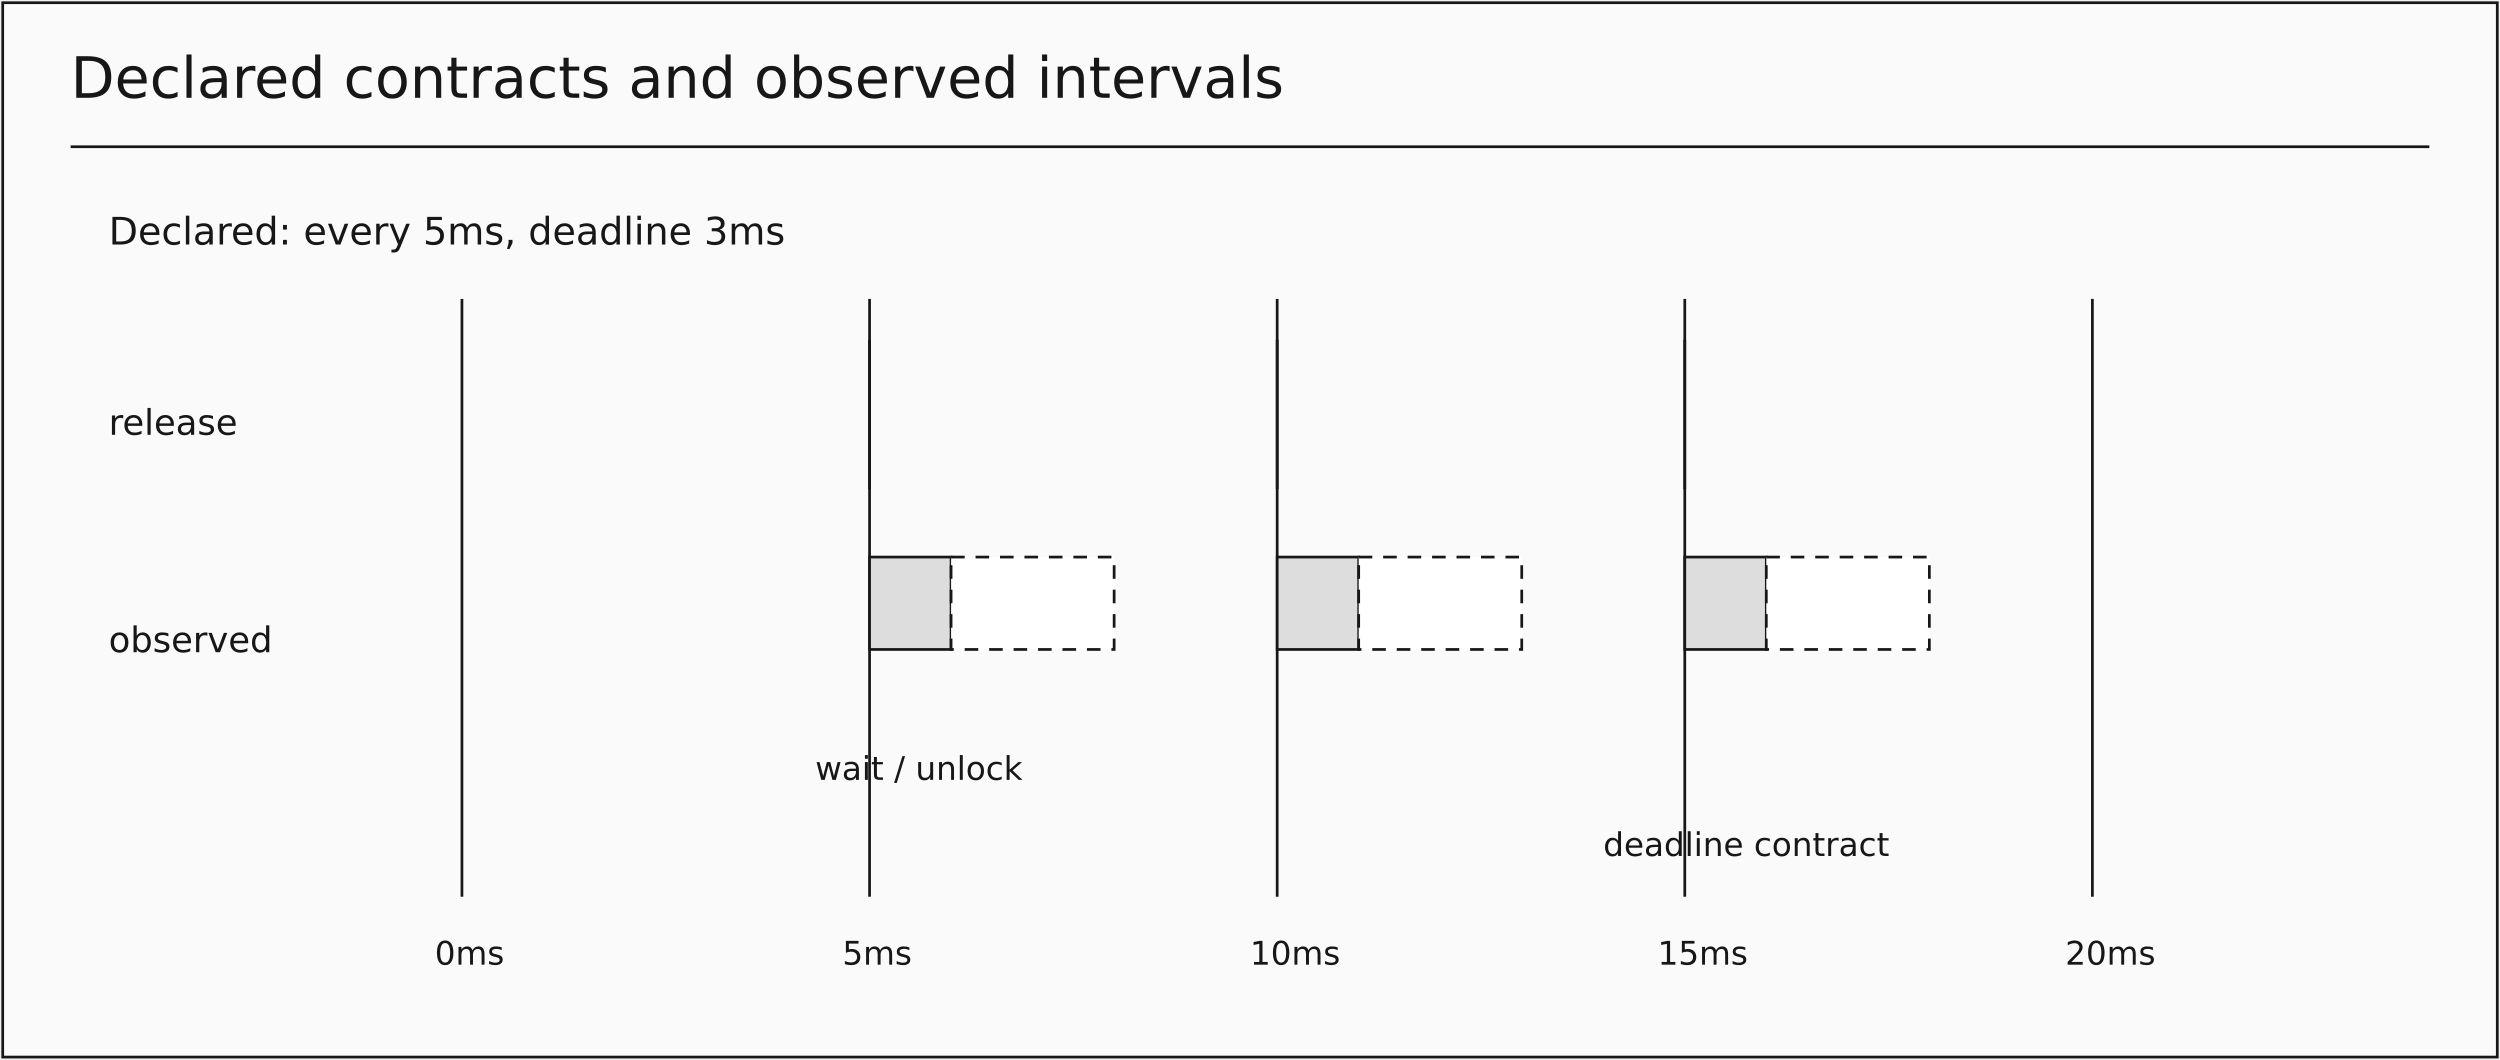
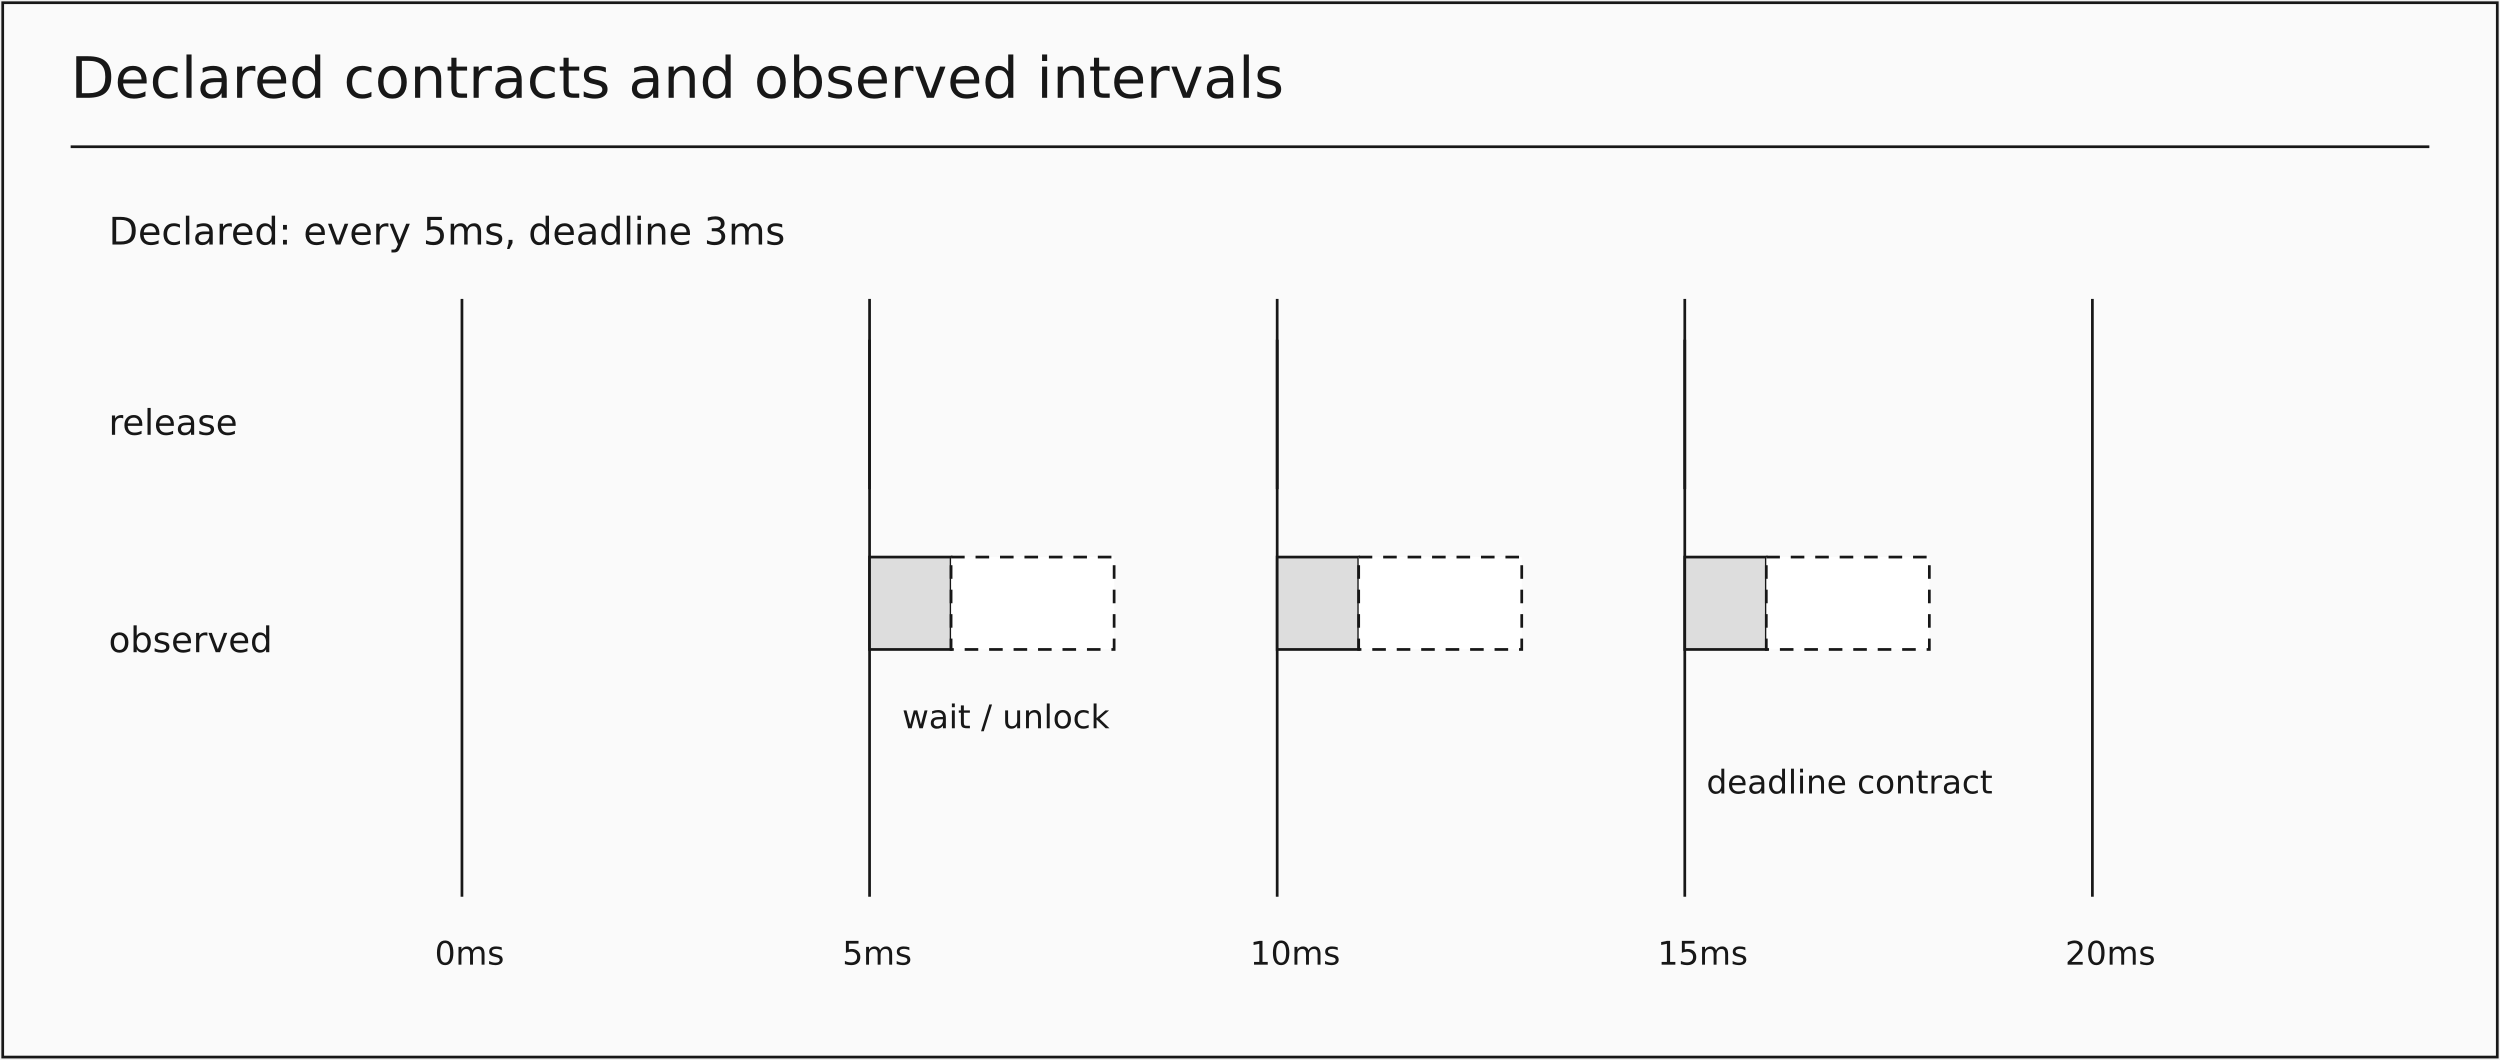
<svg xmlns="http://www.w3.org/2000/svg" viewBox="0 0 920 390" role="img">
  <rect x="1" y="1" width="918" height="388" fill="#fafafa" stroke="#171717" />
  <text x="26" y="36" font-family="DejaVu Sans, sans-serif" font-size="21" fill="#171717">Declared contracts and observed intervals</text>
  <line x1="26" y1="54" x2="894" y2="54" stroke="#171717" />
  <text x="40" y="90" font-family="DejaVu Sans, sans-serif" font-size="14" fill="#171717">Declared: every 5ms, deadline 3ms</text>
  <line x1="170" y1="110" x2="170" y2="330" stroke="#171717" />
  <text x="160" y="355" font-family="DejaVu Sans, sans-serif" font-size="12" fill="#171717">0ms</text>
  <line x1="320" y1="110" x2="320" y2="330" stroke="#171717" />
  <text x="310" y="355" font-family="DejaVu Sans, sans-serif" font-size="12" fill="#171717">5ms</text>
  <line x1="470" y1="110" x2="470" y2="330" stroke="#171717" />
  <text x="460" y="355" font-family="DejaVu Sans, sans-serif" font-size="12" fill="#171717">10ms</text>
  <line x1="620" y1="110" x2="620" y2="330" stroke="#171717" />
  <text x="610" y="355" font-family="DejaVu Sans, sans-serif" font-size="12" fill="#171717">15ms</text>
  <line x1="770" y1="110" x2="770" y2="330" stroke="#171717" />
  <text x="760" y="355" font-family="DejaVu Sans, sans-serif" font-size="12" fill="#171717">20ms</text>
  <text x="40" y="160" font-family="DejaVu Sans, sans-serif" font-size="13" fill="#171717">release</text>
  <text x="40" y="240" font-family="DejaVu Sans, sans-serif" font-size="13" fill="#171717">observed</text>
  <line x1="320" y1="125" x2="320" y2="180" stroke="#171717" />
  <rect x="320" y="205" width="30" height="34" fill="#dddddd" stroke="#171717" />
  <rect x="350" y="205" width="60" height="34" fill="#ffffff" stroke="#171717" stroke-dasharray="5 4" />
  <line x1="470" y1="125" x2="470" y2="180" stroke="#171717" />
  <rect x="470" y="205" width="30" height="34" fill="#dddddd" stroke="#171717" />
  <rect x="500" y="205" width="60" height="34" fill="#ffffff" stroke="#171717" stroke-dasharray="5 4" />
  <line x1="620" y1="125" x2="620" y2="180" stroke="#171717" />
  <rect x="620" y="205" width="30" height="34" fill="#dddddd" stroke="#171717" />
  <rect x="650" y="205" width="60" height="34" fill="#ffffff" stroke="#171717" stroke-dasharray="5 4" />
-   <text x="300" y="287" font-family="DejaVu Sans, sans-serif" font-size="12" fill="#171717">wait / unlock</text>
-   <text x="590" y="315" font-family="DejaVu Sans, sans-serif" font-size="12" fill="#171717">deadline contract</text>
+   <text x="332" y="268" font-family="DejaVu Sans, sans-serif" font-size="12" fill="#171717">wait / unlock</text>
+   <text x="628" y="292" font-family="DejaVu Sans, sans-serif" font-size="12" fill="#171717">deadline contract</text>
</svg>
